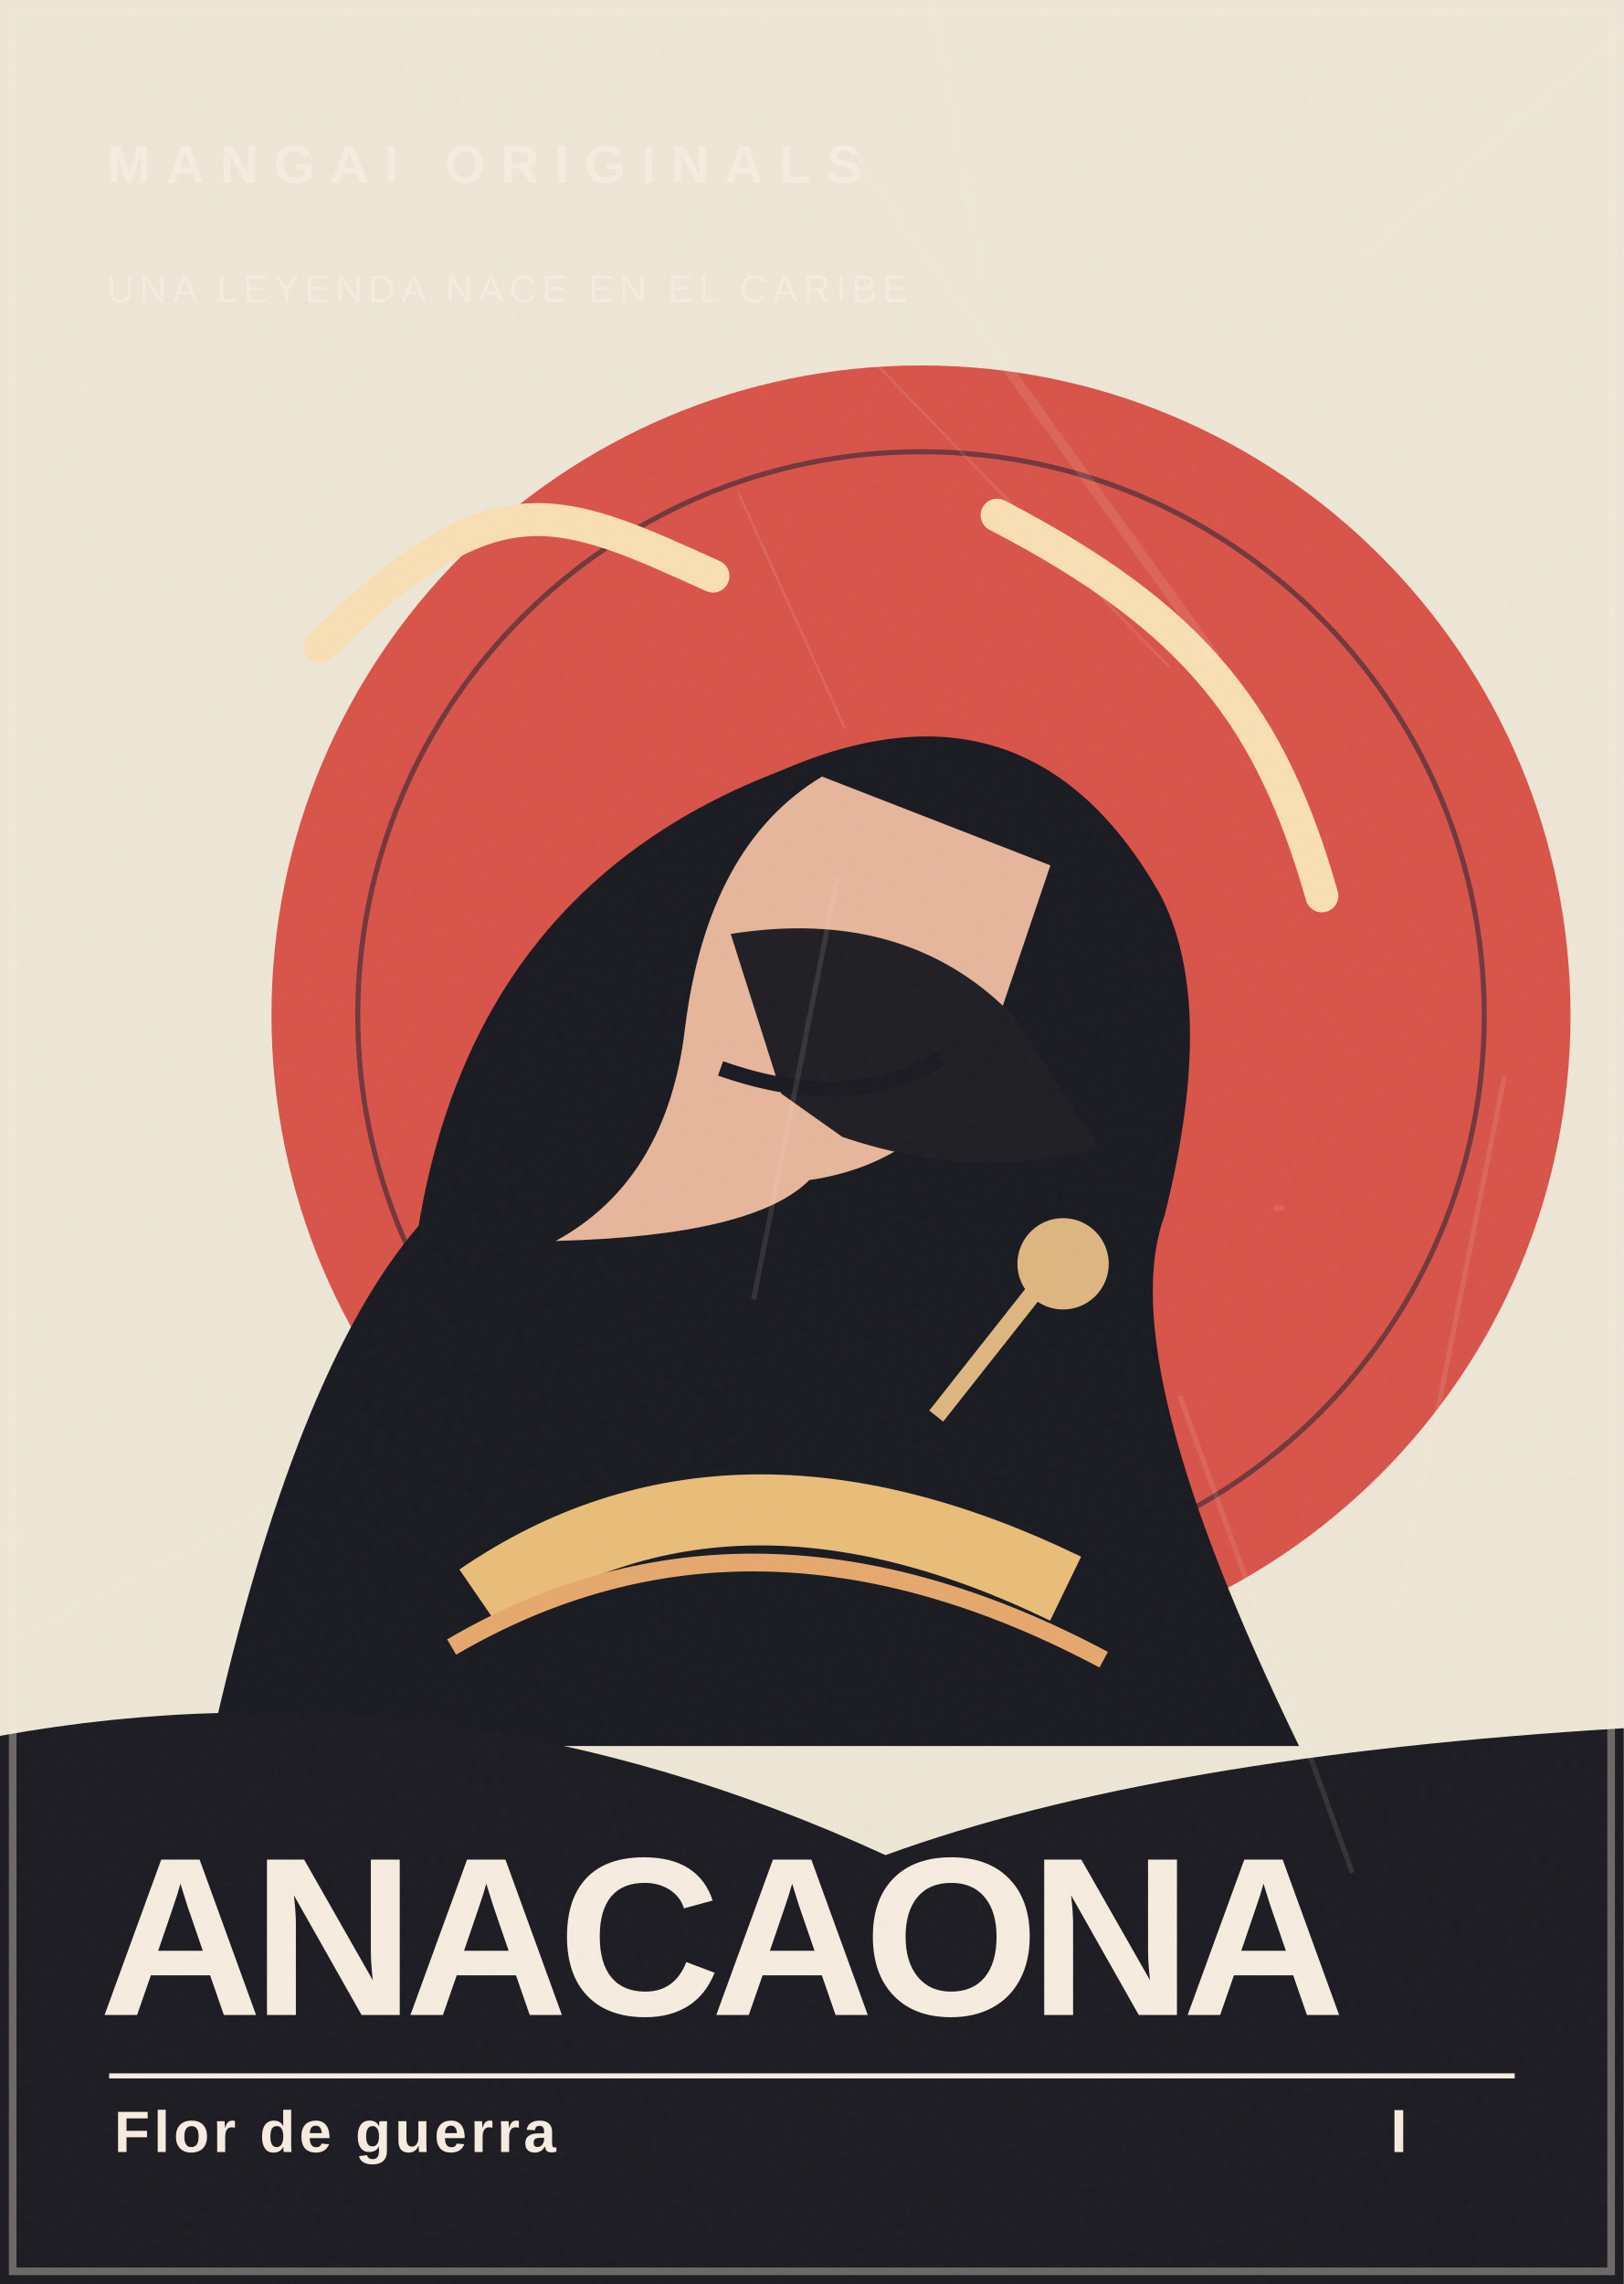
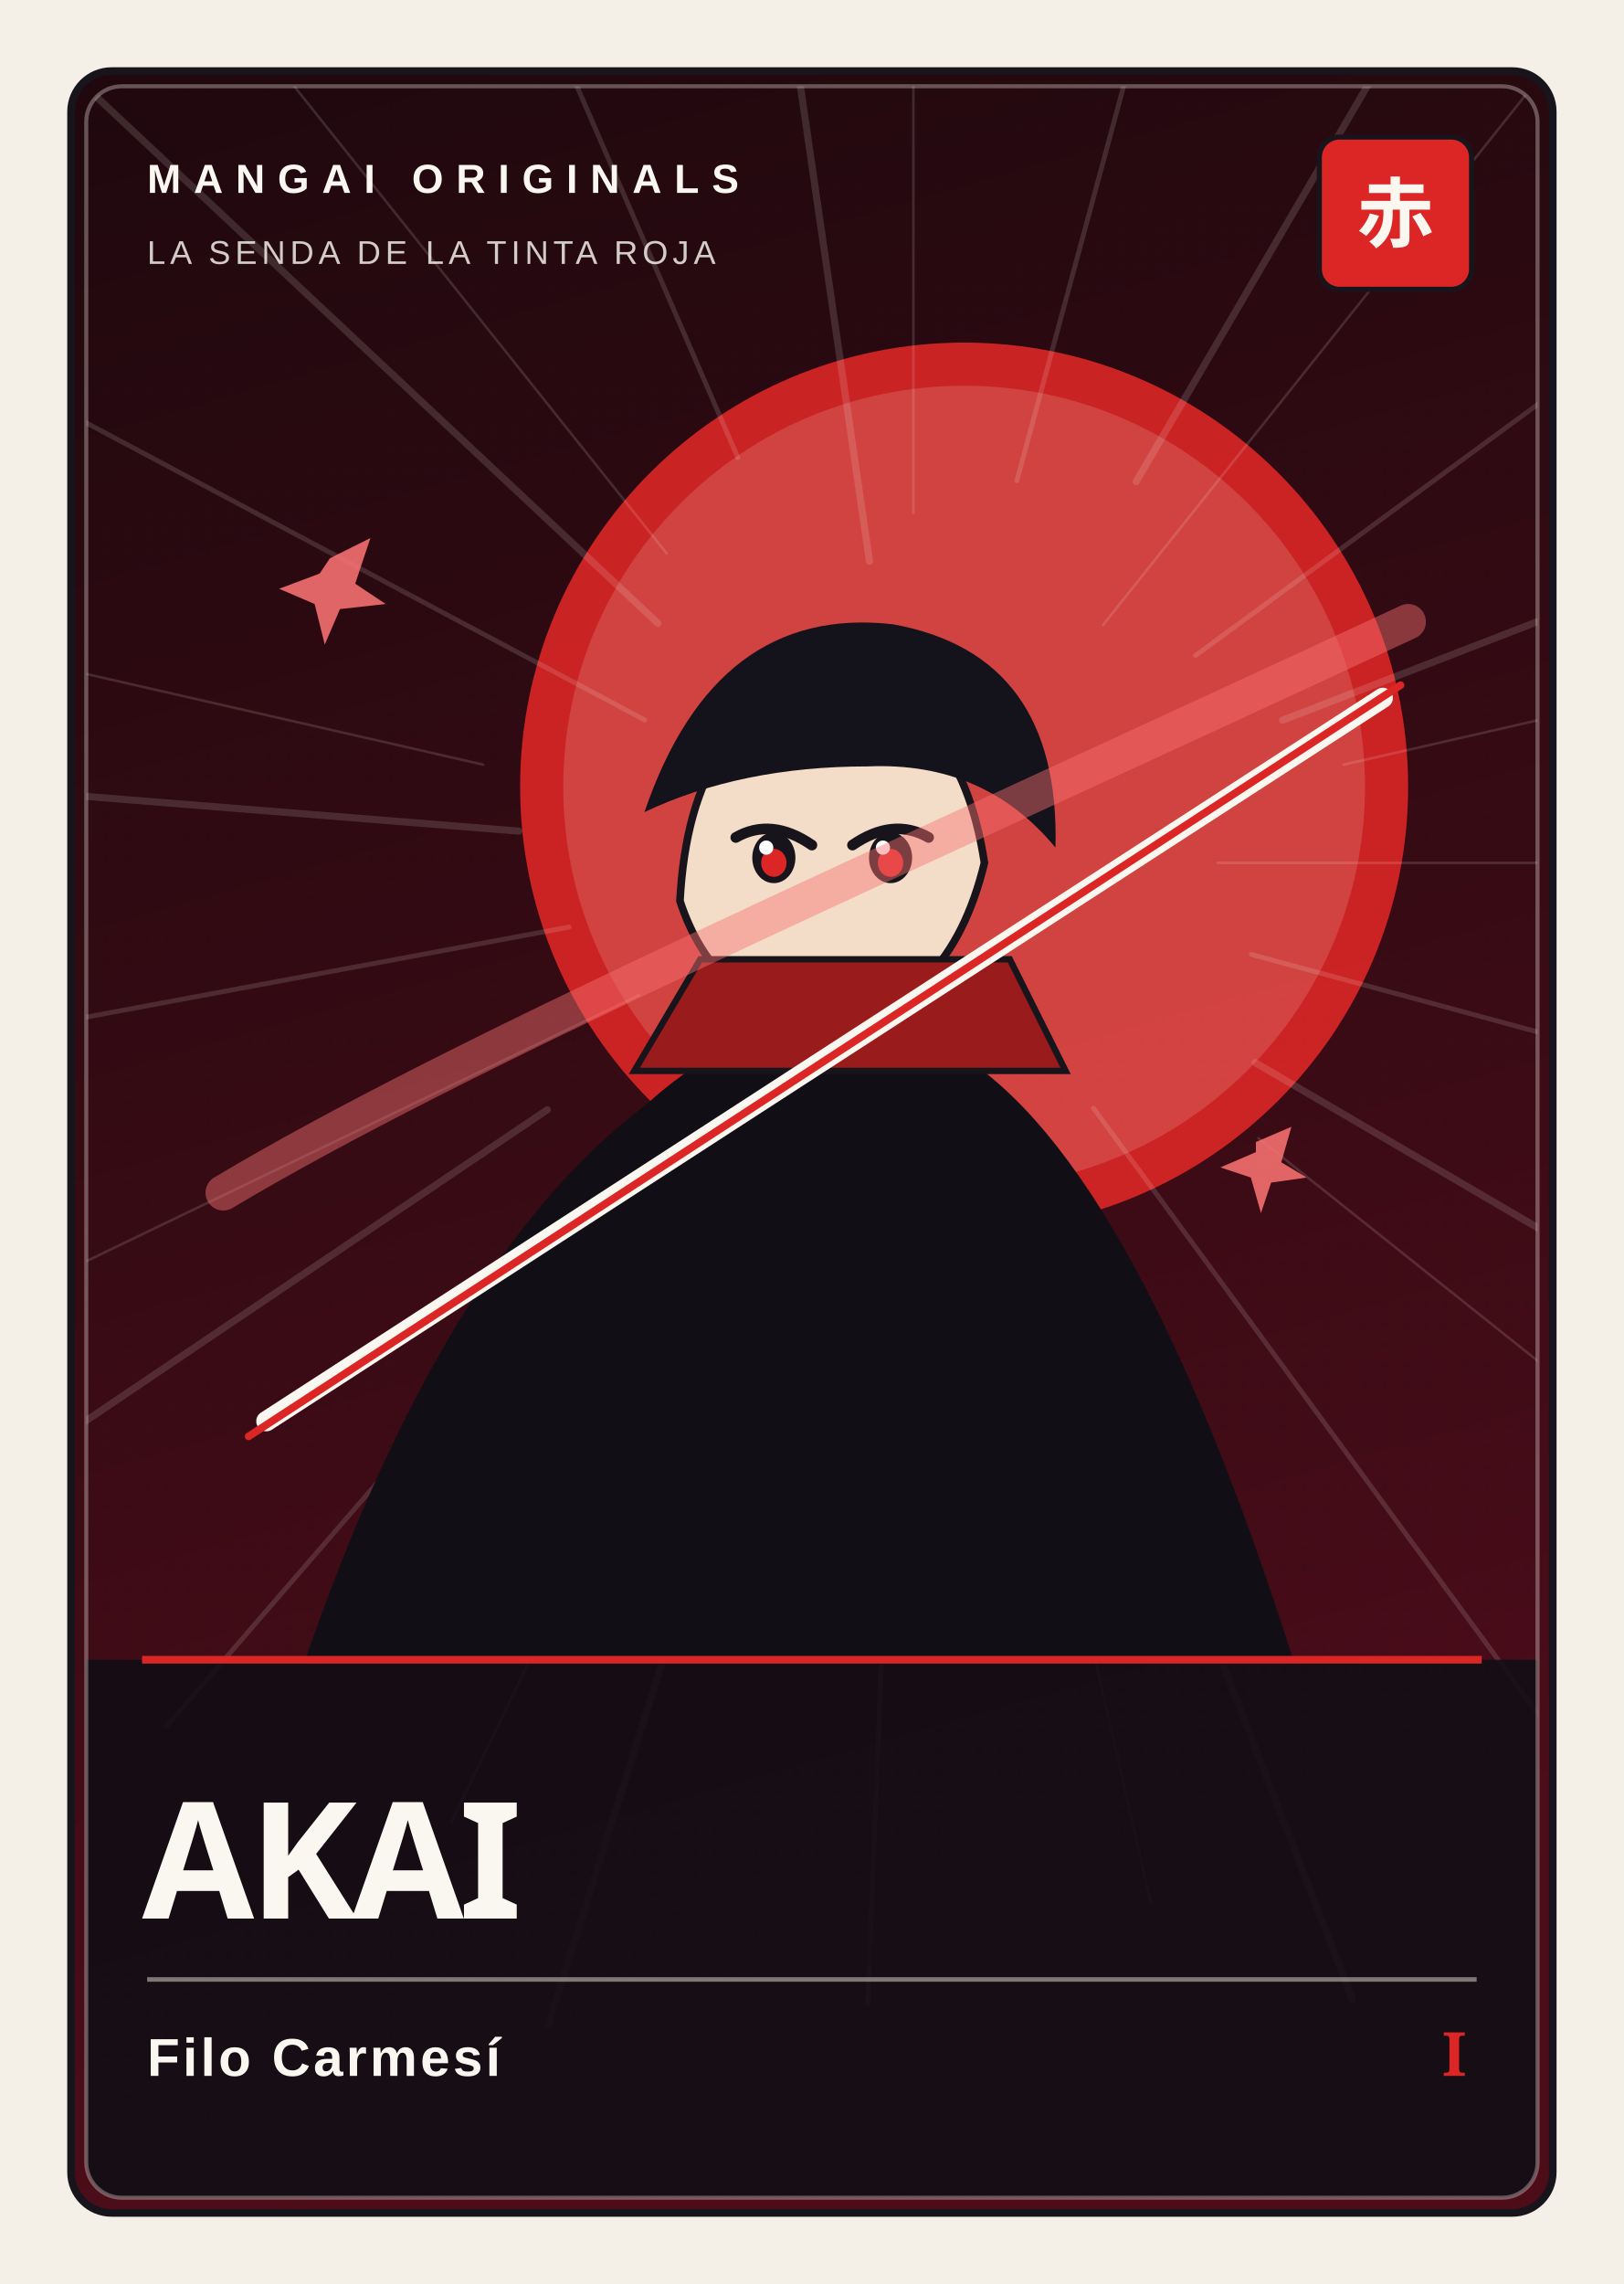
<svg xmlns="http://www.w3.org/2000/svg" width="640" height="900" viewBox="0 0 640 900">
  <defs>
-     <filter id="paper">
-       <feTurbulence type="fractalNoise" baseFrequency="0.32" numOctaves="3" seed="7" stitchTiles="stitch" result="n" />
-       <feColorMatrix in="n" type="saturate" values="0" />
-       <feComponentTransfer>
-         <feFuncA type="linear" slope="0.15" />
-       </feComponentTransfer>
-     </filter>
-     <pattern id="dots" width="14" height="14" patternUnits="userSpaceOnUse">
-       <circle cx="2" cy="2" r="1.7" fill="#14131c" opacity=".35" />
+     <pattern id="toneLight" width="8" height="8" patternUnits="userSpaceOnUse">
+       <circle cx="2" cy="2" r="1.2" fill="#17141b" opacity="0.18" />
    </pattern>
-     <linearGradient id="sky" x1="0" y1="0" x2="1" y2="1">
-       <stop stop-color="#c7a3ff" />
-       <stop offset="1" stop-color="#5c40b6" />
+     <pattern id="toneDense" width="6" height="6" patternUnits="userSpaceOnUse">
+       <circle cx="2" cy="2" r="1.5" fill="#17141b" opacity="0.34" />
+     </pattern>
+     <pattern id="hatch" width="10" height="10" patternUnits="userSpaceOnUse" patternTransform="rotate(35)">
+       <line x1="0" y1="0" x2="0" y2="10" stroke="#17141b" stroke-width="1.3" opacity="0.22" />
+     </pattern>
+     <pattern id="genkoGrid" width="24" height="24" patternUnits="userSpaceOnUse">
+       <path d="M24 0H0V24" fill="none" stroke="#00aeef" stroke-width="0.6" opacity="0.18" />
+     </pattern>
+     <linearGradient id="covBg" x1="0" y1="0" x2="0.2" y2="1">
+       <stop offset="0%" stop-color="#1f080e" />
+       <stop offset="100%" stop-color="#4c0d19" />
    </linearGradient>
+     <clipPath id="safeArt">
+       <rect x="34" y="34" width="572" height="832" rx="14" />
+     </clipPath>
  </defs>
-   <rect width="640" height="900" fill="#eee6d5" />
-   <circle cx="363" cy="400" r="256" fill="#d85349" />
-   <circle cx="363" cy="400" r="222" stroke="#2e2531" fill="none" stroke-width="2" opacity=".6" />
-   <path d="M83 688 Q116 540 165 483 Q187 350 307 304 Q405 261 457 352 Q480 395 459 479 Q438 536 512 688Z" fill="#191921" />
-   <path d="M324 306 Q279 333 270 405 Q263 465 219 489 Q297 487 319 465 Q374 457 394 400 L414 341Z" fill="#e6b69b" />
-   <path d="M288 368 Q358 357 400 401 L433 452 Q385 466 332 448 L308 431Z" fill="#201e24" />
-   <path d="M284 421 Q335 439 371 417" stroke="#191921" stroke-width="6" fill="none" />
-   <path d="M189 630 Q288 562 420 626" stroke="#e9bd78" stroke-width="28" fill="none" />
-   <path d="M178 649 Q296 580 435 654" stroke="#e5a86d" stroke-width="7" fill="none" />
-   <path d="M126 255 C195 187 219 199 281 227 M393 203 C472 244 501 283 521 353" stroke="#f9deb4" stroke-width="13" fill="none" stroke-linecap="round" />
-   <circle cx="419" cy="498" r="18" fill="#ddb680" />
-   <path d="M414 501 l-45 57" stroke="#ddb680" stroke-width="7" />
-   <path d="M0 684 Q177 652 349 731 Q456 692 640 681 V900 H0Z" fill="#1c1b22" />
-   <path d="M 291 194 l 42 93" stroke="#f6ecdf" stroke-width="1" opacity="0.11" />
-   <path d="M 34 588 l -112 -53" stroke="#f6ecdf" stroke-width="1" opacity="0.11" />
-   <path d="M 479 259 l -141 -196" stroke="#f6ecdf" stroke-width="4" opacity="0.11" />
-   <path d="M 388 111 l -37 -194" stroke="#f6ecdf" stroke-width="4" opacity="0.11" />
-   <path d="M 20 619 l -97 -126" stroke="#f6ecdf" stroke-width="1" opacity="0.11" />
-   <path d="M 550 639 l 43 -215" stroke="#f6ecdf" stroke-width="2" opacity="0.11" />
-   <path d="M 7 610 l -92 -92" stroke="#f6ecdf" stroke-width="4" opacity="0.11" />
-   <path d="M 107 593 l -100 52" stroke="#f6ecdf" stroke-width="3" opacity="0.11" />
-   <path d="M 533 738 l -68 -188" stroke="#f6ecdf" stroke-width="2" opacity="0.11" />
-   <path d="M 341 139 l 120 124" stroke="#f6ecdf" stroke-width="1" opacity="0.11" />
-   <path d="M 537 101 l 156 -135" stroke="#f6ecdf" stroke-width="4" opacity="0.11" />
-   <path d="M 504 477 l 0 -2" stroke="#f6ecdf" stroke-width="4" opacity="0.11" />
-   <path d="M 330 346 l -33 166" stroke="#f6ecdf" stroke-width="2" opacity="0.11" />
-   <text x="42" y="72" fill="#f6ecdf" font-family="Arial,sans-serif" font-size="21" font-weight="800" letter-spacing="6">MANGAI ORIGINALS</text>
-   <text x="42" y="119" fill="#f6ecdf" font-family="Arial,sans-serif" font-size="15" letter-spacing="2.1">UNA LEYENDA NACE EN EL CARIBE</text>
-   <text x="39" y="794" fill="#f6ecdf" font-family="Arial Black,Arial,sans-serif" font-size="89" font-weight="900" letter-spacing="-4">ANACAONA</text>
-   <path d="M43 818 H597" stroke="#f6ecdf" stroke-width="2" />
-   <text x="45" y="848" fill="#f6ecdf" font-family="Arial,sans-serif" font-size="23" font-weight="700" letter-spacing="1.5">Flor de guerra</text>
-   <text x="548" y="848" fill="#f6ecdf" font-family="Arial,sans-serif" font-size="24" font-weight="800">I</text>
-   <rect x="0" y="0" width="640" height="900" filter="url(#paper)" opacity=".26" />
-   <rect x="5" y="5" width="630" height="890" fill="none" stroke="#f6ecdf" stroke-width="3" opacity=".36" />
+   <rect width="640" height="900" fill="#f4f0e7" />
+   <rect x="28" y="28" width="584" height="844" rx="16" fill="url(#covBg)" stroke="#17141b" stroke-width="3" />
+   <g clip-path="url(#safeArt)">
+     <rect x="34" y="34" width="572" height="832" fill="url(#toneLight)" opacity="0.35" />
+     <circle cx="380" cy="310" r="175" fill="#dc2626" opacity="0.9" />
+     <circle cx="380" cy="310" r="158" fill="#f5e9dc" opacity="0.16" />
+     <line x1="480.0" y1="340.0" x2="780.0" y2="340.0" stroke="#faf7f0" stroke-width="1.0" opacity="0.14" stroke-linecap="round" />
+     <line x1="493.2" y1="376.1" x2="794.4" y2="457.6" stroke="#faf7f0" stroke-width="1.9" opacity="0.14" stroke-linecap="round" />
+     <line x1="494.7" y1="418.7" x2="774.4" y2="582.2" stroke="#faf7f0" stroke-width="2.8" opacity="0.14" stroke-linecap="round" />
+     <line x1="496.0" y1="448.5" x2="688.4" y2="601.9" stroke="#faf7f0" stroke-width="1.0" opacity="0.14" stroke-linecap="round" />
+     <line x1="431.0" y1="436.7" x2="626.3" y2="702.8" stroke="#faf7f0" stroke-width="1.9" opacity="0.14" stroke-linecap="round" />
+     <line x1="409.7" y1="468.7" x2="533.0" y2="787.7" stroke="#faf7f0" stroke-width="2.8" opacity="0.14" stroke-linecap="round" />
+     <line x1="394.7" y1="492.1" x2="453.5" y2="749.5" stroke="#faf7f0" stroke-width="1.0" opacity="0.14" stroke-linecap="round" />
+     <line x1="353.0" y1="513.9" x2="342.0" y2="789.6" stroke="#faf7f0" stroke-width="1.9" opacity="0.14" stroke-linecap="round" />
+     <line x1="324.0" y1="454.5" x2="216.1" y2="797.9" stroke="#faf7f0" stroke-width="2.8" opacity="0.14" stroke-linecap="round" />
+     <line x1="300.1" y1="464.3" x2="177.8" y2="718.4" stroke="#faf7f0" stroke-width="1.0" opacity="0.14" stroke-linecap="round" />
+     <line x1="257.9" y1="458.0" x2="65.6" y2="680.3" stroke="#faf7f0" stroke-width="1.9" opacity="0.14" stroke-linecap="round" />
+     <line x1="215.7" y1="437.3" x2="-38.0" y2="608.3" stroke="#faf7f0" stroke-width="2.8" opacity="0.14" stroke-linecap="round" />
+     <line x1="251.9" y1="392.1" x2="-18.4" y2="522.2" stroke="#faf7f0" stroke-width="1.0" opacity="0.14" stroke-linecap="round" />
+     <line x1="224.3" y1="365.3" x2="-82.4" y2="422.5" stroke="#faf7f0" stroke-width="1.9" opacity="0.14" stroke-linecap="round" />
+     <line x1="204.5" y1="327.5" x2="-118.5" y2="301.6" stroke="#faf7f0" stroke-width="2.8" opacity="0.14" stroke-linecap="round" />
+     <line x1="190.4" y1="301.3" x2="-49.5" y2="246.5" stroke="#faf7f0" stroke-width="1.0" opacity="0.14" stroke-linecap="round" />
+     <line x1="254.1" y1="283.7" x2="-37.3" y2="128.7" stroke="#faf7f0" stroke-width="1.9" opacity="0.14" stroke-linecap="round" />
+     <line x1="259.3" y1="245.6" x2="9.8" y2="11.7" stroke="#faf7f0" stroke-width="2.8" opacity="0.14" stroke-linecap="round" />
+     <line x1="262.7" y1="218.0" x2="98.1" y2="11.6" stroke="#faf7f0" stroke-width="1.0" opacity="0.14" stroke-linecap="round" />
+     <line x1="290.8" y1="180.3" x2="181.1" y2="-72.9" stroke="#faf7f0" stroke-width="1.9" opacity="0.14" stroke-linecap="round" />
+     <line x1="342.7" y1="221.2" x2="290.9" y2="-135.0" stroke="#faf7f0" stroke-width="2.8" opacity="0.14" stroke-linecap="round" />
+     <line x1="360.0" y1="202.0" x2="360.0" y2="-80.0" stroke="#faf7f0" stroke-width="1.0" opacity="0.14" stroke-linecap="round" />
+     <line x1="400.8" y1="189.4" x2="477.6" y2="-94.4" stroke="#faf7f0" stroke-width="1.9" opacity="0.14" stroke-linecap="round" />
+     <line x1="447.8" y1="189.8" x2="602.2" y2="-74.4" stroke="#faf7f0" stroke-width="2.8" opacity="0.14" stroke-linecap="round" />
+     <line x1="434.8" y1="246.2" x2="621.9" y2="11.6" stroke="#faf7f0" stroke-width="1.0" opacity="0.14" stroke-linecap="round" />
+     <line x1="471.2" y1="258.3" x2="722.8" y2="73.7" stroke="#faf7f0" stroke-width="1.9" opacity="0.14" stroke-linecap="round" />
+     <line x1="505.5" y1="283.8" x2="807.7" y2="167.0" stroke="#faf7f0" stroke-width="2.8" opacity="0.14" stroke-linecap="round" />
+     <line x1="529.6" y1="301.3" x2="769.5" y2="246.5" stroke="#faf7f0" stroke-width="1.0" opacity="0.14" stroke-linecap="round" />
+     <path d="M120 655 Q175 495 255 435 Q310 385 372 412 Q445 450 510 655 Z" fill="#110e15" />
+     <path d="M268 355 Q272 280 326 268 Q378 274 388 340 Q374 398 326 404 Q282 398 268 355 Z" fill="#f3dcc8" stroke="#17141b" stroke-width="3" />
+     <path d="M254 320 Q282 238 352 246 Q418 258 416 334 Q388 300 342 302 Q292 302 254 320 Z" fill="#14121a" />
+     <path d="M276 378 L398 378 L420 422 L250 422 Z" fill="#991b1b" stroke="#17141b" stroke-width="2.5" />
+     <g>
+       <path d="M290 330 Q304 322 320 333" fill="none" stroke="#17141b" stroke-width="4.2" stroke-linecap="round" />
+       <ellipse cx="305" cy="338" rx="8.5" ry="10" fill="#17141b" />
+       <ellipse cx="305" cy="340" rx="5" ry="5.5" fill="#dc2626" />
+       <circle cx="302" cy="334" r="2.8" fill="#ffffff" />
+       <path d="M366 330 Q352 322 336 333" fill="none" stroke="#17141b" stroke-width="4.2" stroke-linecap="round" />
+       <ellipse cx="351" cy="338" rx="8.5" ry="10" fill="#17141b" />
+       <ellipse cx="351" cy="340" rx="5" ry="5.5" fill="#dc2626" />
+       <circle cx="348" cy="334" r="2.8" fill="#ffffff" />
+     </g>
+     <path d="M105 560 L545 275" stroke="#faf7f0" stroke-width="8" stroke-linecap="round" />
+     <path d="M98 566 L552 270" stroke="#dc2626" stroke-width="3" stroke-linecap="round" />
+     <path d="M88 470 C180 415 340 345 555 245" fill="none" stroke="#f87171" stroke-width="14" opacity="0.45" stroke-linecap="round" />
+     <g fill="#f87171" opacity="0.88">
+       <path d="M130 220 l16 -8 -6 18 12 8 -18 2 -6 14 -4 -16 -14 -6 16 -6z" />
+       <path d="M495 450 l14 -6 -4 14 10 6 -14 2 -4 12 -4 -14 -12 -4 14 -6z" />
+     </g>
+     <rect x="34" y="654" width="572" height="212" fill="#0f0d14" opacity="0.86" />
+     <line x1="56" y1="654" x2="584" y2="654" stroke="#dc2626" stroke-width="3" />
+   </g>
+   <rect x="34" y="34" width="572" height="832" rx="14" fill="none" stroke="#faf7f0" stroke-width="1.6" opacity="0.32" />
+   <g fill="#faf7f0">
+     <text x="58" y="76" font-family="Arial,sans-serif" font-size="16" font-weight="800" letter-spacing="5">MANGAI ORIGINALS</text>
+     <text x="58" y="104" font-family="Arial,sans-serif" font-size="13" letter-spacing="1.8" opacity="0.82">LA SENDA DE LA TINTA ROJA</text>
+     <rect x="520" y="54" width="60" height="60" rx="8" fill="#dc2626" stroke="#17141b" stroke-width="2" />
+     <text x="550" y="95" text-anchor="middle" font-family="Georgia,serif" font-size="30" font-weight="900" fill="#faf7f0">赤</text>
+     <text x="56" y="756" font-family="Arial Black,Impact,sans-serif" font-size="64" font-weight="900" letter-spacing="-2">AKAI</text>
+     <line x1="58" y1="780" x2="582" y2="780" stroke="#faf7f0" stroke-width="1.8" opacity="0.45" />
+     <text x="58" y="818" font-family="Arial,sans-serif" font-size="21" font-weight="700" letter-spacing="1.2">Filo Carmesí</text>
+     <text x="578" y="818" text-anchor="end" font-family="Georgia,serif" font-size="24" font-weight="800" fill="#dc2626">I</text>
+   </g>
</svg>
